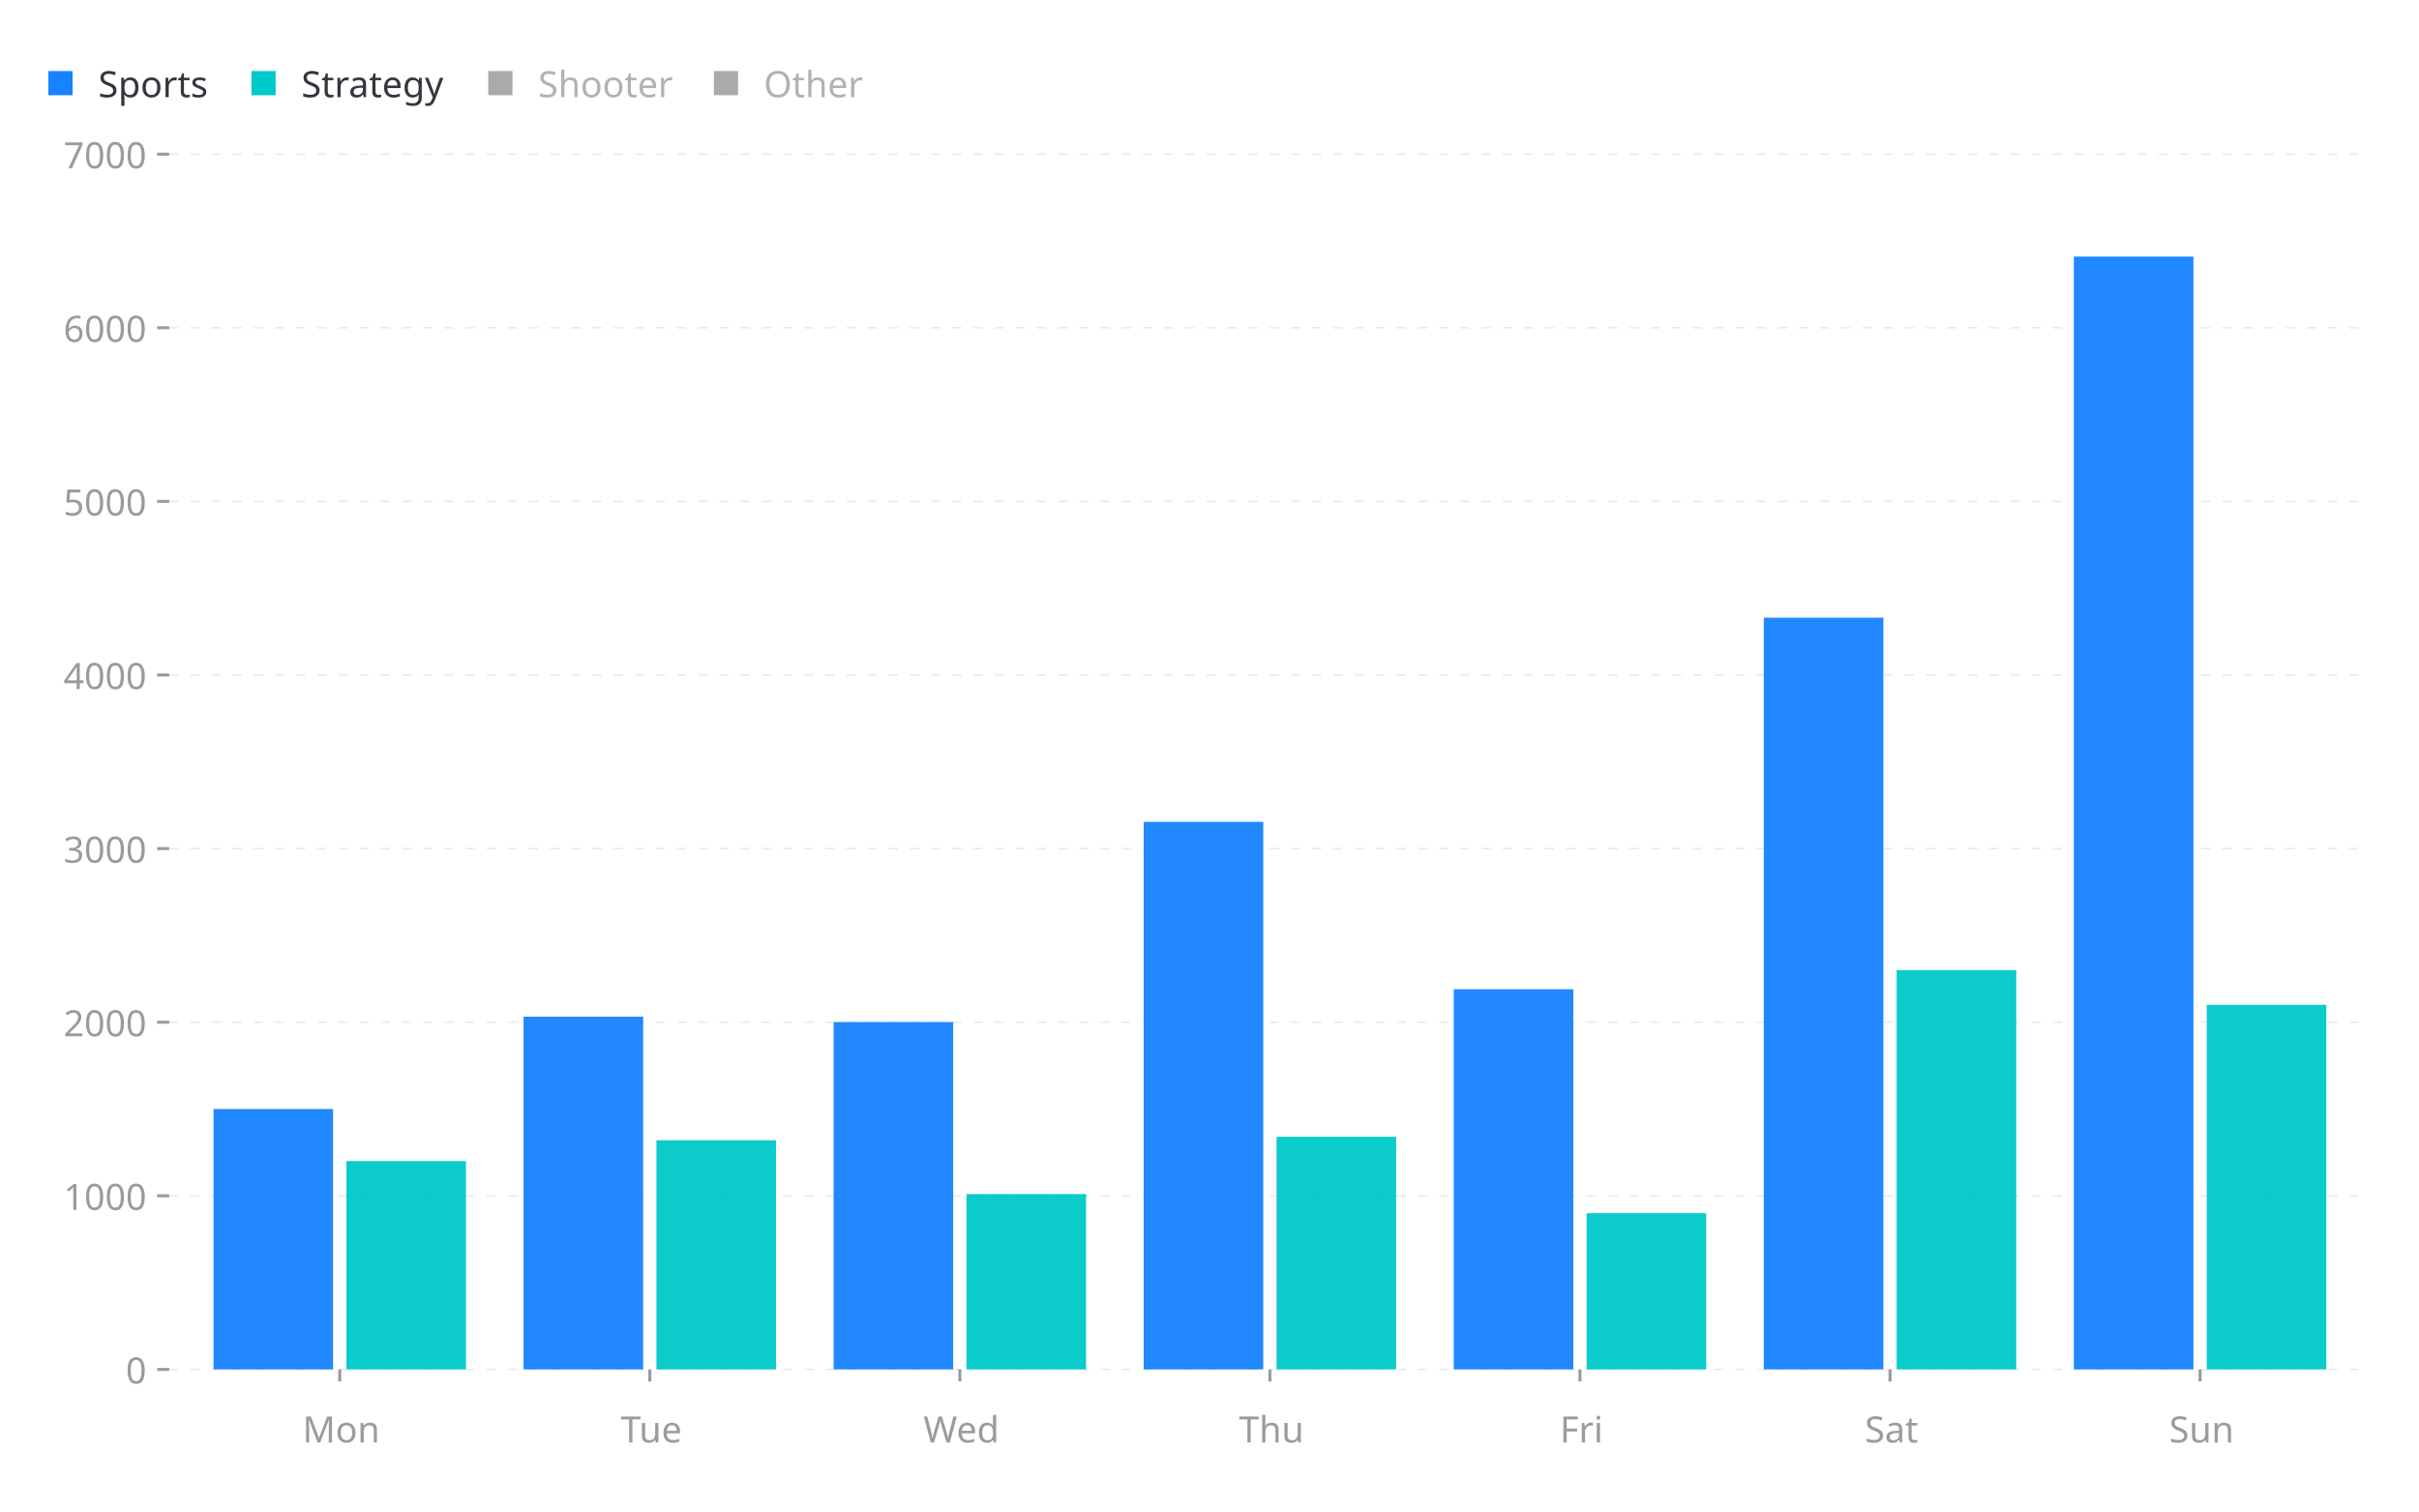
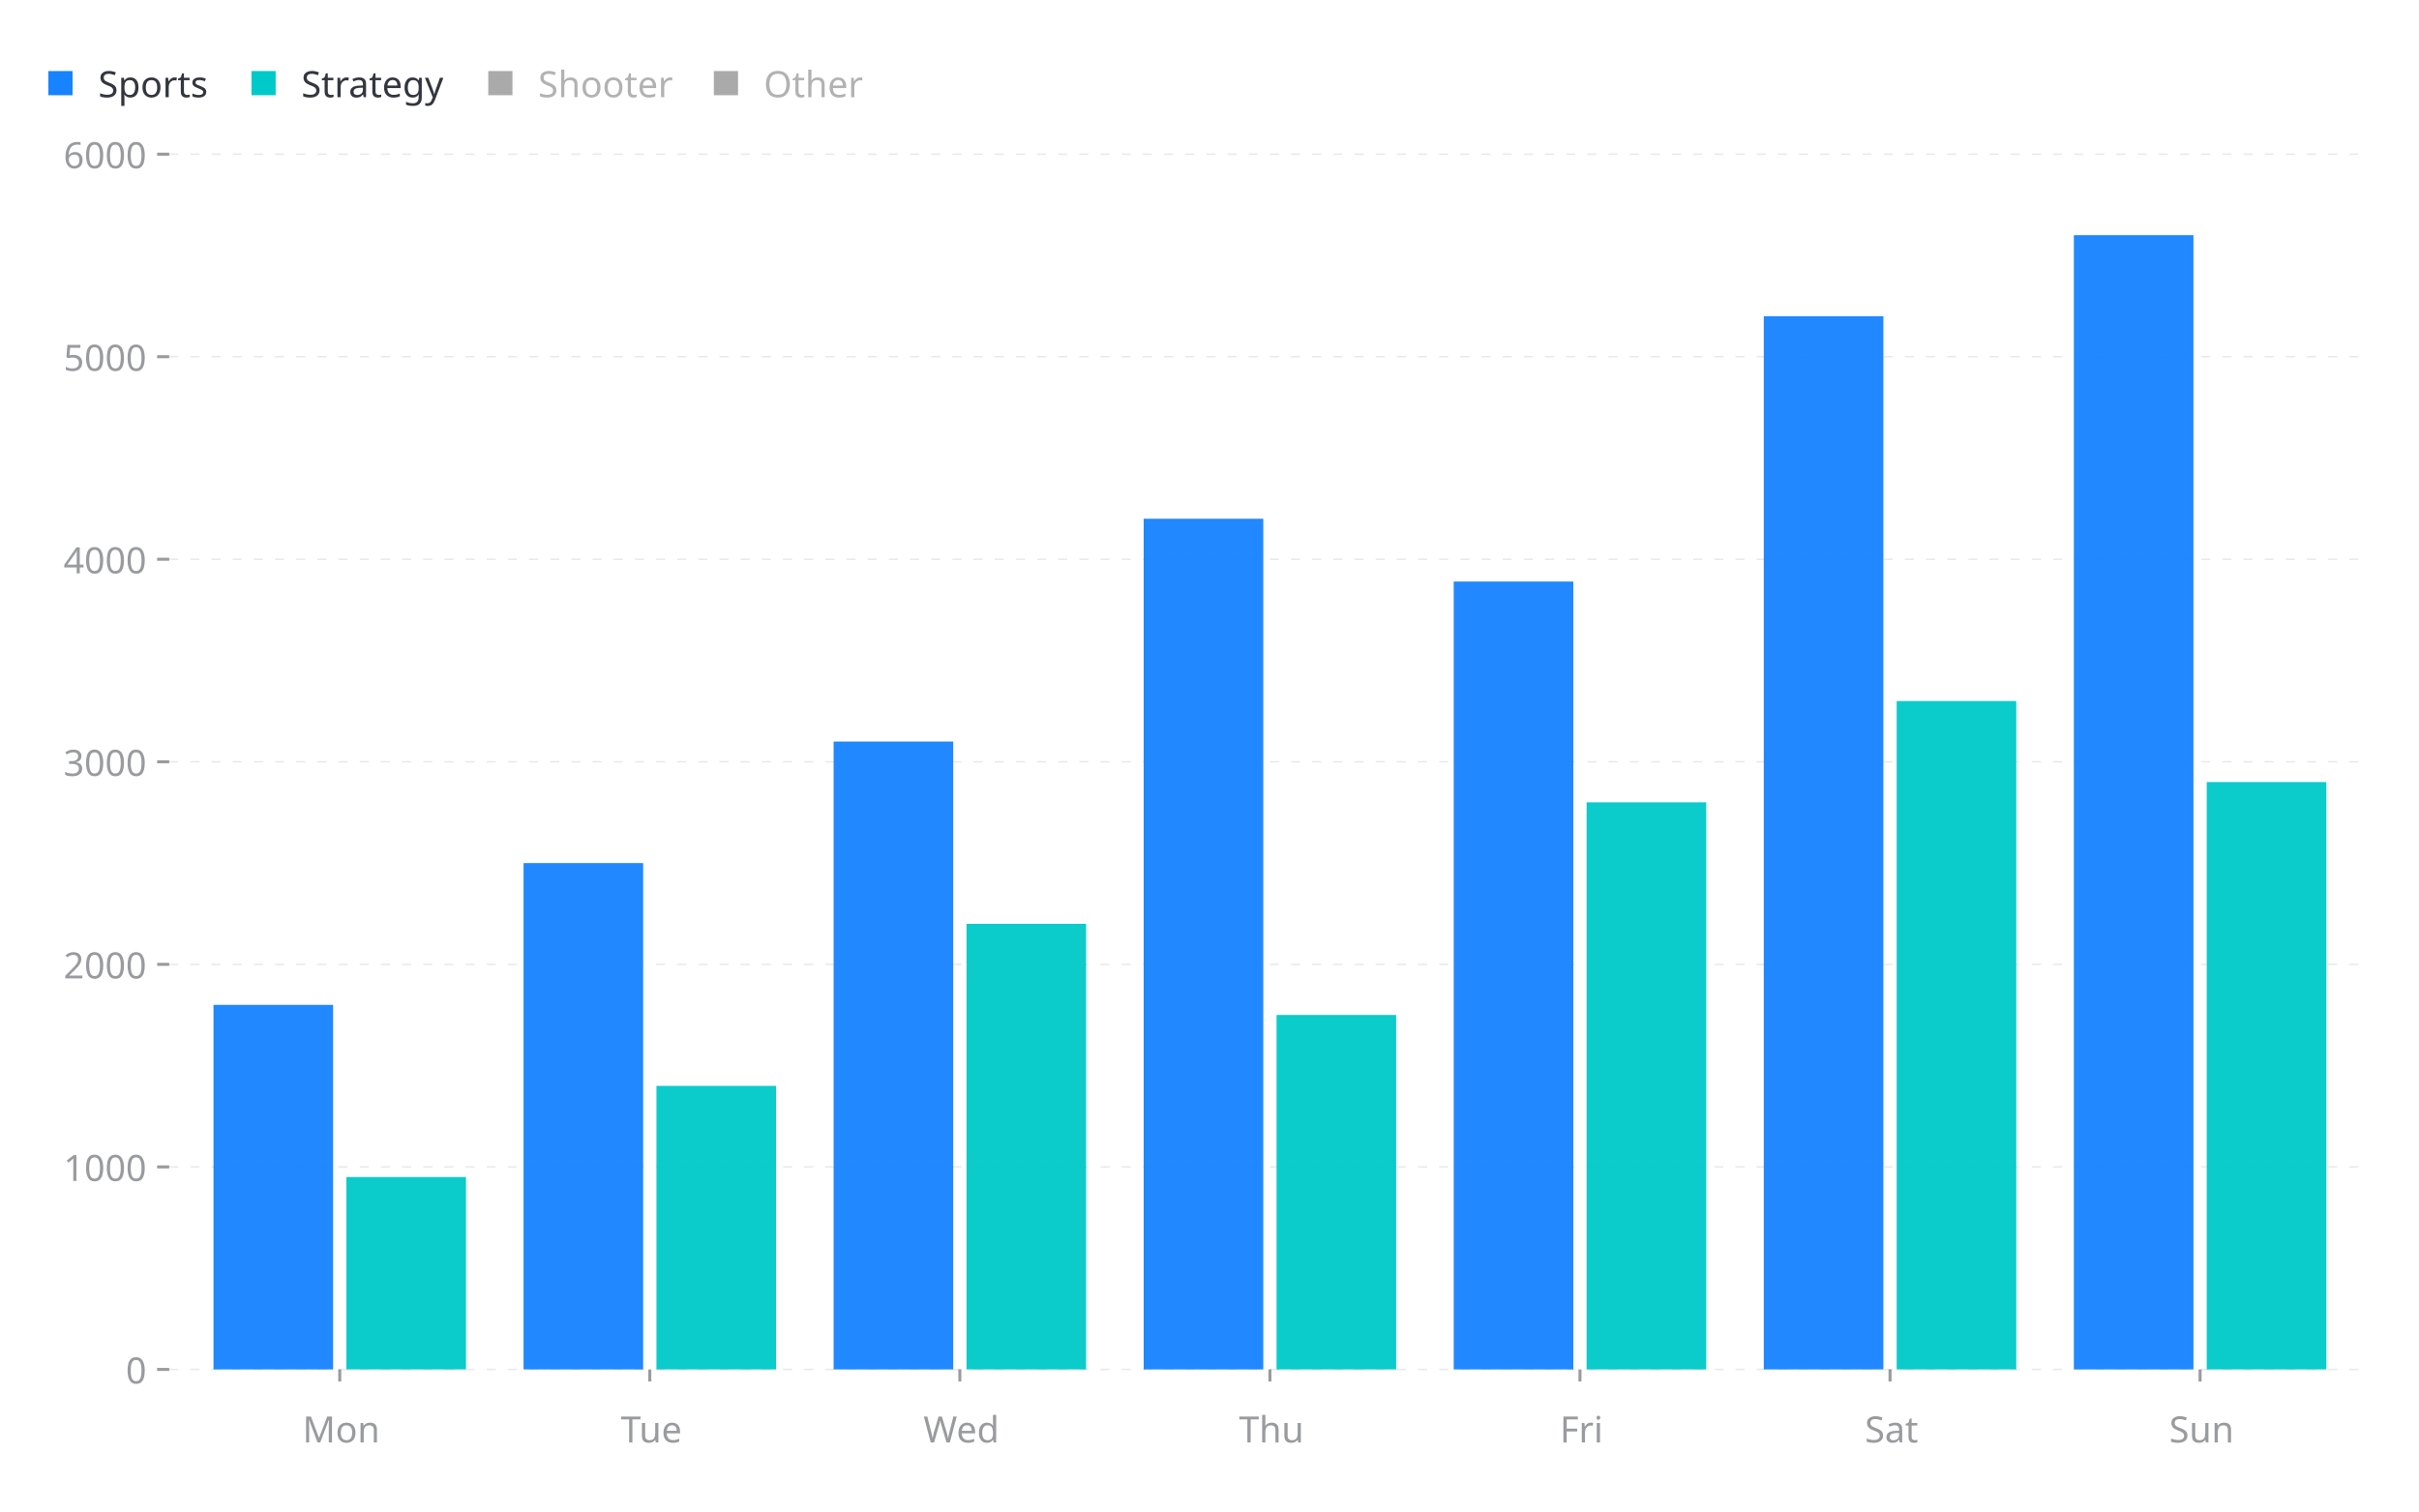
<svg xmlns="http://www.w3.org/2000/svg" width="800" height="500" color-interpolation-filters="sRGB" style="background: transparent;">
  <defs>
    <clipPath id="b" transform="matrix(1 0 0 1 -16 -16)">
      <use href="#a" transform="matrix(1 0 0 1 16 16)" />
    </clipPath>
  </defs>
  <g>
    <g fill="none">
      <g fill="none" class="view">
        <g>
          <path width="800" height="500" x="0" y="0" fill="rgba(0,0,0,0)" d="m0 0 800 0 0 500-800 0z" class="area" />
        </g>
        <g>
          <path width="768" height="468" x="16" y="16" fill="rgba(0,0,0,0)" d="m16 16 768 0 0 468-768 0z" class="area" />
        </g>
        <g>
          <path width="728.04" height="402" x="55.96" y="51" fill="rgba(0,0,0,0)" d="m55.96 51 728.04 0 0 402-728.04 0z" class="area" />
        </g>
        <g>
          <path width="728.04" height="402" x="55.96" y="51" fill="rgba(0,0,0,0)" d="m55.96 51 728.04 0 0 402-728.04 0z" class="area" />
        </g>
        <g fill="none" class="component">
          <g fill="none" transform="matrix(1 0 0 1 16 16)">
            <g fill="none" class="legend-category">
              <g fill="none" class="legend-title-group">
                <g fill="none" class="legend-title" />
              </g>
              <g fill="none" class="legend-items-group">
                <g fill="none" class="legend-items">
                  <g fill="none" class="items-navigator">
                    <g fill="none" class="navigator-content-group" clip-path="url(#b)">
                      <g fill="none" class="navigator-play-window">
                        <g fill="none" class="items-item-page">
                          <g fill="none" class="items-item">
                            <g fill="none" class="legend-category-item-background-group">
                              <g>
                                <path width="55.16" height="23" fill="rgba(0,0,0,0)" d="m0 0 55.16 0 0 23-55.16 0z" class="legend-category-item-background" visibility="visible" />
                              </g>
                            </g>
                            <g fill="none" class="legend-category-item-marker-group" transform="matrix(.5 0 0 .5 4 11.5)">
                              <g>
                                <path fill="rgba(23,131,255,1)" stroke-width="0" d="m-8-8 16 0 0 16-16 0Z" class="legend-category-item-marker" visibility="visible" />
                              </g>
                            </g>
                            <g fill="none" class="legend-category-item-label-group" transform="matrix(1 0 0 1 16 11.5)">
                              <g>
                                <text fill="rgba(29,33,41,1)" fill-opacity=".9" stroke-width="1" class="legend-category-item-label" dominant-baseline="central" dx=".5" dy="0" font-family="sans-serif" font-size="12" font-style="normal" font-variant="normal" font-weight="normal" paint-order="stroke" style="transform:translate(0px, 0px);" text-anchor="left" visibility="visible">Sports</text>
                              </g>
                            </g>
                            <g fill="none" class="legend-category-item-value-group" />
                          </g>
                          <g fill="none" class="items-item" transform="matrix(1 0 0 1 67.16 0)">
                            <g fill="none" class="legend-category-item-background-group">
                              <g>
                                <path width="66.32" height="23" fill="rgba(0,0,0,0)" d="m0 0 66.32 0 0 23-66.32 0z" class="legend-category-item-background" visibility="visible" />
                              </g>
                            </g>
                            <g fill="none" class="legend-category-item-marker-group" transform="matrix(.5 0 0 .5 4 11.5)">
                              <g>
                                <path fill="rgba(0,201,201,1)" stroke-width="0" d="m-8-8 16 0 0 16-16 0Z" class="legend-category-item-marker" visibility="visible" />
                              </g>
                            </g>
                            <g fill="none" class="legend-category-item-label-group" transform="matrix(1 0 0 1 16 11.5)">
                              <g>
                                <text fill="rgba(29,33,41,1)" fill-opacity=".9" stroke-width="1" class="legend-category-item-label" dominant-baseline="central" dx=".5" dy="0" font-family="sans-serif" font-size="12" font-style="normal" font-variant="normal" font-weight="normal" paint-order="stroke" style="transform:translate(0px, 0px);" text-anchor="left" visibility="visible">Strategy</text>
                              </g>
                            </g>
                            <g fill="none" class="legend-category-item-value-group" />
                          </g>
                          <g fill="none" class="items-item" transform="matrix(1 0 0 1 145.48 0)">
                            <g fill="none" class="legend-category-item-background-group">
                              <g>
                                <path width="62.6" height="23" fill="rgba(0,0,0,0)" d="m0 0 62.6 0 0 23-62.6 0z" class="legend-category-item-background" visibility="visible" />
                              </g>
                            </g>
                            <g fill="none" class="legend-category-item-marker-group" transform="matrix(.5 0 0 .5 4 11.5)">
                              <g>
                                <path fill="rgba(170,170,170,1)" stroke="rgba(170,170,170,1)" stroke-width="0" d="m-8-8 16 0 0 16-16 0Z" class="legend-category-item-marker" visibility="visible" />
                              </g>
                            </g>
                            <g fill="none" class="legend-category-item-label-group" transform="matrix(1 0 0 1 16 11.5)">
                              <g>
                                <text fill="rgba(170,170,170,1)" fill-opacity=".9" stroke-width="1" class="legend-category-item-label" dominant-baseline="central" dx=".5" dy="0" font-family="sans-serif" font-size="12" font-style="normal" font-variant="normal" font-weight="normal" paint-order="stroke" style="transform:translate(0px, 0px);" text-anchor="left" visibility="visible">Shooter</text>
                              </g>
                            </g>
                            <g fill="none" class="legend-category-item-value-group" />
                          </g>
                          <g fill="none" class="items-item" transform="matrix(1 0 0 1 220.08 0)">
                            <g fill="none" class="legend-category-item-background-group">
                              <g>
                                <path width="49.76" height="23" fill="rgba(0,0,0,0)" d="m0 0 49.76 0 0 23-49.76 0z" class="legend-category-item-background" visibility="visible" />
                              </g>
                            </g>
                            <g fill="none" class="legend-category-item-marker-group" transform="matrix(.5 0 0 .5 4 11.5)">
                              <g>
                                <path fill="rgba(170,170,170,1)" stroke="rgba(170,170,170,1)" stroke-width="0" d="m-8-8 16 0 0 16-16 0Z" class="legend-category-item-marker" visibility="visible" />
                              </g>
                            </g>
                            <g fill="none" class="legend-category-item-label-group" transform="matrix(1 0 0 1 16 11.5)">
                              <g>
                                <text fill="rgba(170,170,170,1)" fill-opacity=".9" stroke-width="1" class="legend-category-item-label" dominant-baseline="central" dx=".5" dy="0" font-family="sans-serif" font-size="12" font-style="normal" font-variant="normal" font-weight="normal" paint-order="stroke" style="transform:translate(0px, 0px);" text-anchor="left" visibility="visible">Other</text>
                              </g>
                            </g>
                            <g fill="none" class="legend-category-item-value-group" />
                          </g>
                        </g>
                      </g>
                    </g>
                    <g fill="none" class="navigator-controller" />
                    <g>
                      <path id="a" width="269.84" height="23" fill="none" d="m0 0 269.84 0 0 23-269.84 0z" class="navigator-clip-path" />
                    </g>
                  </g>
                </g>
              </g>
            </g>
          </g>
        </g>
        <g fill="none" class="component">
          <g fill="none" class="axis">
            <g fill="none" class="axis-grid-group" />
            <g fill="none" class="axis-main-group">
              <g fill="none" class="axis-line-group">
                <g>
                  <line x1="55.96" x2="784" y1="453" y2="453" fill="none" stroke="rgba(29,33,41,1)" stroke-opacity=".45" stroke-width=".5" class="axis-line axis-line" opacity="0" />
                </g>
              </g>
              <g fill="none" class="axis-tick-group">
                <g fill="none" class="axis-tick" transform="matrix(1 0 0 1 112.3575 453)">
                  <g>
                    <line x1="0" x2="0" y1="0" y2="4" fill="none" stroke="rgba(29,33,41,1)" stroke-width="1" class="axis-tick-item" opacity=".45" />
                  </g>
                </g>
                <g fill="none" class="axis-tick" transform="matrix(1 0 0 1 214.8983 453)">
                  <g>
                    <line x1="0" x2="0" y1="0" y2="4" fill="none" stroke="rgba(29,33,41,1)" stroke-width="1" class="axis-tick-item" opacity=".45" />
                  </g>
                </g>
                <g fill="none" class="axis-tick" transform="matrix(1 0 0 1 317.4391 453)">
                  <g>
                    <line x1="0" x2="0" y1="0" y2="4" fill="none" stroke="rgba(29,33,41,1)" stroke-width="1" class="axis-tick-item" opacity=".45" />
                  </g>
                </g>
                <g fill="none" class="axis-tick" transform="matrix(1 0 0 1 419.98 453)">
                  <g>
                    <line x1="0" x2="0" y1="0" y2="4" fill="none" stroke="rgba(29,33,41,1)" stroke-width="1" class="axis-tick-item" opacity=".45" />
                  </g>
                </g>
                <g fill="none" class="axis-tick" transform="matrix(1 0 0 1 522.5209 453)">
                  <g>
                    <line x1="0" x2="0" y1="0" y2="4" fill="none" stroke="rgba(29,33,41,1)" stroke-width="1" class="axis-tick-item" opacity=".45" />
                  </g>
                </g>
                <g fill="none" class="axis-tick" transform="matrix(1 0 0 1 625.0617 453)">
                  <g>
                    <line x1="0" x2="0" y1="0" y2="4" fill="none" stroke="rgba(29,33,41,1)" stroke-width="1" class="axis-tick-item" opacity=".45" />
                  </g>
                </g>
                <g fill="none" class="axis-tick" transform="matrix(1 0 0 1 727.6025 453)">
                  <g>
                    <line x1="0" x2="0" y1="0" y2="4" fill="none" stroke="rgba(29,33,41,1)" stroke-width="1" class="axis-tick-item" opacity=".45" />
                  </g>
                </g>
              </g>
              <g fill="none" class="axis-label-group">
                <g fill="none" class="axis-label" transform="matrix(1 0 0 1 112.3575 461)">
                  <g>
                    <text fill="rgba(29,33,41,1)" stroke-width="1" class="axis-label-item" dominant-baseline="central" dx=".5" dy="11.5" font-family="sans-serif" font-size="12" font-style="normal" font-variant="normal" font-weight="normal" opacity=".45" paint-order="stroke" style="transform:translate(0px, 0px);" text-anchor="middle" visibility="visible">Mon</text>
                  </g>
                </g>
                <g fill="none" class="axis-label" transform="matrix(1 0 0 1 214.8983 461)">
                  <g>
                    <text fill="rgba(29,33,41,1)" stroke-width="1" class="axis-label-item" dominant-baseline="central" dx=".5" dy="11.5" font-family="sans-serif" font-size="12" font-style="normal" font-variant="normal" font-weight="normal" opacity=".45" paint-order="stroke" style="transform:translate(0px, 0px);" text-anchor="middle" visibility="visible">Tue</text>
                  </g>
                </g>
                <g fill="none" class="axis-label" transform="matrix(1 0 0 1 317.4391 461)">
                  <g>
                    <text fill="rgba(29,33,41,1)" stroke-width="1" class="axis-label-item" dominant-baseline="central" dx=".5" dy="11.5" font-family="sans-serif" font-size="12" font-style="normal" font-variant="normal" font-weight="normal" opacity=".45" paint-order="stroke" style="transform:translate(0px, 0px);" text-anchor="middle" visibility="visible">Wed</text>
                  </g>
                </g>
                <g fill="none" class="axis-label" transform="matrix(1 0 0 1 419.98 461)">
                  <g>
                    <text fill="rgba(29,33,41,1)" stroke-width="1" class="axis-label-item" dominant-baseline="central" dx=".5" dy="11.5" font-family="sans-serif" font-size="12" font-style="normal" font-variant="normal" font-weight="normal" opacity=".45" paint-order="stroke" style="transform:translate(0px, 0px);" text-anchor="middle" visibility="visible">Thu</text>
                  </g>
                </g>
                <g fill="none" class="axis-label" transform="matrix(1 0 0 1 522.5209 461)">
                  <g>
                    <text fill="rgba(29,33,41,1)" stroke-width="1" class="axis-label-item" dominant-baseline="central" dx=".5" dy="11.5" font-family="sans-serif" font-size="12" font-style="normal" font-variant="normal" font-weight="normal" opacity=".45" paint-order="stroke" style="transform:translate(0px, 0px);" text-anchor="middle" visibility="visible">Fri</text>
                  </g>
                </g>
                <g fill="none" class="axis-label" transform="matrix(1 0 0 1 625.0617 461)">
                  <g>
                    <text fill="rgba(29,33,41,1)" stroke-width="1" class="axis-label-item" dominant-baseline="central" dx=".5" dy="11.5" font-family="sans-serif" font-size="12" font-style="normal" font-variant="normal" font-weight="normal" opacity=".45" paint-order="stroke" style="transform:translate(0px, 0px);" text-anchor="middle" visibility="visible">Sat</text>
                  </g>
                </g>
                <g fill="none" class="axis-label" transform="matrix(1 0 0 1 727.6025 461)">
                  <g>
                    <text fill="rgba(29,33,41,1)" stroke-width="1" class="axis-label-item" dominant-baseline="central" dx=".5" dy="11.5" font-family="sans-serif" font-size="12" font-style="normal" font-variant="normal" font-weight="normal" opacity=".45" paint-order="stroke" style="transform:translate(0px, 0px);" text-anchor="middle" visibility="visible">Sun</text>
                  </g>
                </g>
              </g>
            </g>
            <g fill="none" class="axis-title-group" />
          </g>
        </g>
        <g fill="none" class="component">
          <g fill="none" class="axis">
            <g fill="none" class="axis-grid-group">
              <g fill="none" class="axis-grid">
                <g fill="none" class="grid-line-group">
                  <g>
                    <path fill="none" stroke="rgba(29,33,41,1)" stroke-dasharray="3,4" stroke-opacity=".1" stroke-width=".5" d="m55.96 453 728.04 0" class="grid-line" />
                  </g>
                  <g>
-                     <path fill="none" stroke="rgba(29,33,41,1)" stroke-dasharray="3,4" stroke-opacity=".1" stroke-width=".5" d="m55.96 395.571 728.04 0" class="grid-line" />
-                   </g>
-                   <g>
-                     <path fill="none" stroke="rgba(29,33,41,1)" stroke-dasharray="3,4" stroke-opacity=".1" stroke-width=".5" d="m55.96 338.143 728.04 0" class="grid-line" />
-                   </g>
-                   <g>
-                     <path fill="none" stroke="rgba(29,33,41,1)" stroke-dasharray="3,4" stroke-opacity=".1" stroke-width=".5" d="m55.96 280.714 728.04 0" class="grid-line" />
-                   </g>
-                   <g>
-                     <path fill="none" stroke="rgba(29,33,41,1)" stroke-dasharray="3,4" stroke-opacity=".1" stroke-width=".5" d="m55.96 223.286 728.04 0" class="grid-line" />
-                   </g>
-                   <g>
-                     <path fill="none" stroke="rgba(29,33,41,1)" stroke-dasharray="3,4" stroke-opacity=".1" stroke-width=".5" d="m55.96 165.857 728.04 0" class="grid-line" />
-                   </g>
-                   <g>
-                     <path fill="none" stroke="rgba(29,33,41,1)" stroke-dasharray="3,4" stroke-opacity=".1" stroke-width=".5" d="m55.96 108.429 728.04 0" class="grid-line" />
+                     <path fill="none" stroke="rgba(29,33,41,1)" stroke-dasharray="3,4" stroke-opacity=".1" stroke-width=".5" d="m55.96 386 728.04 0" class="grid-line" />
+                   </g>
+                   <g>
+                     <path fill="none" stroke="rgba(29,33,41,1)" stroke-dasharray="3,4" stroke-opacity=".1" stroke-width=".5" d="m55.96 319 728.04 0" class="grid-line" />
+                   </g>
+                   <g>
+                     <path fill="none" stroke="rgba(29,33,41,1)" stroke-dasharray="3,4" stroke-opacity=".1" stroke-width=".5" d="m55.96 252 728.04 0" class="grid-line" />
+                   </g>
+                   <g>
+                     <path fill="none" stroke="rgba(29,33,41,1)" stroke-dasharray="3,4" stroke-opacity=".1" stroke-width=".5" d="m55.96 185 728.04 0" class="grid-line" />
+                   </g>
+                   <g>
+                     <path fill="none" stroke="rgba(29,33,41,1)" stroke-dasharray="3,4" stroke-opacity=".1" stroke-width=".5" d="m55.96 118 728.04 0" class="grid-line" />
                  </g>
                  <g>
                    <path fill="none" stroke="rgba(29,33,41,1)" stroke-dasharray="3,4" stroke-opacity=".1" stroke-width=".5" d="m55.96 51 728.04 0" class="grid-line" />
                  </g>
                </g>
                <g fill="none" class="grid-region-group" />
              </g>
            </g>
            <g fill="none" class="axis-main-group">
              <g fill="none" class="axis-line-group">
                <g>
                  <line x1="55.96" x2="55.96" y1="453" y2="51" fill="none" stroke="rgba(29,33,41,1)" stroke-opacity=".45" stroke-width=".5" class="axis-line axis-line" opacity="0" />
                </g>
              </g>
              <g fill="none" class="axis-tick-group">
                <g fill="none" class="axis-tick" transform="matrix(1 0 0 1 55.96 453)">
                  <g>
                    <line x1="0" x2="-4" y1="0" y2="0" fill="none" stroke="rgba(29,33,41,1)" stroke-width="1" class="axis-tick-item" opacity=".45" />
                  </g>
                </g>
-                 <g fill="none" class="axis-tick" transform="matrix(1 0 0 1 55.96 395.5714)">
-                   <g>
-                     <line x1="0" x2="-4" y1="0" y2="0" fill="none" stroke="rgba(29,33,41,1)" stroke-width="1" class="axis-tick-item" opacity=".45" />
-                   </g>
-                 </g>
-                 <g fill="none" class="axis-tick" transform="matrix(1 0 0 1 55.96 338.1429)">
-                   <g>
-                     <line x1="0" x2="-4" y1="0" y2="0" fill="none" stroke="rgba(29,33,41,1)" stroke-width="1" class="axis-tick-item" opacity=".45" />
-                   </g>
-                 </g>
-                 <g fill="none" class="axis-tick" transform="matrix(1 0 0 1 55.96 280.7143)">
-                   <g>
-                     <line x1="0" x2="-4" y1="0" y2="0" fill="none" stroke="rgba(29,33,41,1)" stroke-width="1" class="axis-tick-item" opacity=".45" />
-                   </g>
-                 </g>
-                 <g fill="none" class="axis-tick" transform="matrix(1 0 0 1 55.96 223.2857)">
-                   <g>
-                     <line x1="0" x2="-4" y1="0" y2="0" fill="none" stroke="rgba(29,33,41,1)" stroke-width="1" class="axis-tick-item" opacity=".45" />
-                   </g>
-                 </g>
-                 <g fill="none" class="axis-tick" transform="matrix(1 0 0 1 55.96 165.8571)">
-                   <g>
-                     <line x1="0" x2="-4" y1="0" y2="0" fill="none" stroke="rgba(29,33,41,1)" stroke-width="1" class="axis-tick-item" opacity=".45" />
-                   </g>
-                 </g>
-                 <g fill="none" class="axis-tick" transform="matrix(1 0 0 1 55.96 108.4286)">
+                 <g fill="none" class="axis-tick" transform="matrix(1 0 0 1 55.96 386)">
+                   <g>
+                     <line x1="0" x2="-4" y1="0" y2="0" fill="none" stroke="rgba(29,33,41,1)" stroke-width="1" class="axis-tick-item" opacity=".45" />
+                   </g>
+                 </g>
+                 <g fill="none" class="axis-tick" transform="matrix(1 0 0 1 55.96 319)">
+                   <g>
+                     <line x1="0" x2="-4" y1="0" y2="0" fill="none" stroke="rgba(29,33,41,1)" stroke-width="1" class="axis-tick-item" opacity=".45" />
+                   </g>
+                 </g>
+                 <g fill="none" class="axis-tick" transform="matrix(1 0 0 1 55.96 252)">
+                   <g>
+                     <line x1="0" x2="-4" y1="0" y2="0" fill="none" stroke="rgba(29,33,41,1)" stroke-width="1" class="axis-tick-item" opacity=".45" />
+                   </g>
+                 </g>
+                 <g fill="none" class="axis-tick" transform="matrix(1 0 0 1 55.96 185)">
+                   <g>
+                     <line x1="0" x2="-4" y1="0" y2="0" fill="none" stroke="rgba(29,33,41,1)" stroke-width="1" class="axis-tick-item" opacity=".45" />
+                   </g>
+                 </g>
+                 <g fill="none" class="axis-tick" transform="matrix(1 0 0 1 55.96 118)">
                  <g>
                    <line x1="0" x2="-4" y1="0" y2="0" fill="none" stroke="rgba(29,33,41,1)" stroke-width="1" class="axis-tick-item" opacity=".45" />
                  </g>
                </g>
                <g fill="none" class="axis-tick" transform="matrix(1 0 0 1 55.96 51)">
                  <g>
                    <line x1="0" x2="-4" y1="0" y2="0" fill="none" stroke="rgba(29,33,41,1)" stroke-width="1" class="axis-tick-item" opacity=".45" />
                  </g>
                </g>
              </g>
              <g fill="none" class="axis-label-group">
                <g fill="none" class="axis-label" transform="matrix(1 0 0 1 47.96 453)">
                  <g>
                    <text fill="rgba(29,33,41,1)" stroke-width="1" class="axis-label-item" dominant-baseline="central" dx=".5" dy="0" font-family="sans-serif" font-size="12" font-style="normal" font-variant="normal" font-weight="normal" opacity=".45" paint-order="stroke" style="transform:translate(0px, 0px);" text-anchor="end">0</text>
                  </g>
                </g>
-                 <g fill="none" class="axis-label" transform="matrix(1 0 0 1 47.96 395.5714)">
+                 <g fill="none" class="axis-label" transform="matrix(1 0 0 1 47.96 386)">
                  <g>
                    <text fill="rgba(29,33,41,1)" stroke-width="1" class="axis-label-item" dominant-baseline="central" dx=".5" dy="0" font-family="sans-serif" font-size="12" font-style="normal" font-variant="normal" font-weight="normal" opacity=".45" paint-order="stroke" style="transform:translate(0px, 0px);" text-anchor="end" visibility="visible">1000</text>
                  </g>
                </g>
-                 <g fill="none" class="axis-label" transform="matrix(1 0 0 1 47.96 338.1429)">
+                 <g fill="none" class="axis-label" transform="matrix(1 0 0 1 47.96 319)">
                  <g>
                    <text fill="rgba(29,33,41,1)" stroke-width="1" class="axis-label-item" dominant-baseline="central" dx=".5" dy="0" font-family="sans-serif" font-size="12" font-style="normal" font-variant="normal" font-weight="normal" opacity=".45" paint-order="stroke" style="transform:translate(0px, 0px);" text-anchor="end" visibility="visible">2000</text>
                  </g>
                </g>
-                 <g fill="none" class="axis-label" transform="matrix(1 0 0 1 47.96 280.7143)">
+                 <g fill="none" class="axis-label" transform="matrix(1 0 0 1 47.96 252)">
                  <g>
                    <text fill="rgba(29,33,41,1)" stroke-width="1" class="axis-label-item" dominant-baseline="central" dx=".5" dy="0" font-family="sans-serif" font-size="12" font-style="normal" font-variant="normal" font-weight="normal" opacity=".45" paint-order="stroke" style="transform:translate(0px, 0px);" text-anchor="end" visibility="visible">3000</text>
                  </g>
                </g>
-                 <g fill="none" class="axis-label" transform="matrix(1 0 0 1 47.96 223.2857)">
+                 <g fill="none" class="axis-label" transform="matrix(1 0 0 1 47.96 185)">
                  <g>
                    <text fill="rgba(29,33,41,1)" stroke-width="1" class="axis-label-item" dominant-baseline="central" dx=".5" dy="0" font-family="sans-serif" font-size="12" font-style="normal" font-variant="normal" font-weight="normal" opacity=".45" paint-order="stroke" style="transform:translate(0px, 0px);" text-anchor="end" visibility="visible">4000</text>
                  </g>
                </g>
-                 <g fill="none" class="axis-label" transform="matrix(1 0 0 1 47.96 165.8571)">
+                 <g fill="none" class="axis-label" transform="matrix(1 0 0 1 47.96 118)">
                  <g>
                    <text fill="rgba(29,33,41,1)" stroke-width="1" class="axis-label-item" dominant-baseline="central" dx=".5" dy="0" font-family="sans-serif" font-size="12" font-style="normal" font-variant="normal" font-weight="normal" opacity=".45" paint-order="stroke" style="transform:translate(0px, 0px);" text-anchor="end" visibility="visible">5000</text>
                  </g>
                </g>
-                 <g fill="none" class="axis-label" transform="matrix(1 0 0 1 47.96 108.4286)">
-                   <g>
-                     <text fill="rgba(29,33,41,1)" stroke-width="1" class="axis-label-item" dominant-baseline="central" dx=".5" dy="0" font-family="sans-serif" font-size="12" font-style="normal" font-variant="normal" font-weight="normal" opacity=".45" paint-order="stroke" style="transform:translate(0px, 0px);" text-anchor="end" visibility="visible">6000</text>
-                   </g>
-                 </g>
                <g fill="none" class="axis-label" transform="matrix(1 0 0 1 47.96 51)">
                  <g>
-                     <text fill="rgba(29,33,41,1)" stroke-width="1" class="axis-label-item" dominant-baseline="central" dx=".5" dy="0" font-family="sans-serif" font-size="12" font-style="normal" font-variant="normal" font-weight="normal" opacity=".45" paint-order="stroke" style="transform:translate(0px, 0px);" text-anchor="end">7000</text>
+                     <text fill="rgba(29,33,41,1)" stroke-width="1" class="axis-label-item" dominant-baseline="central" dx=".5" dy="0" font-family="sans-serif" font-size="12" font-style="normal" font-variant="normal" font-weight="normal" opacity=".45" paint-order="stroke" style="transform:translate(0px, 0px);" text-anchor="end">6000</text>
                  </g>
                </g>
              </g>
            </g>
            <g fill="none" class="axis-title-group" />
          </g>
        </g>
        <g transform="matrix(1 0 0 1 55.96 51)">
          <path width="728.04" height="402" fill="rgba(0,0,0,0)" d="m0 0 728.04 0 0 402-728.04 0z" class="plot" />
          <g fill="none" class="main-layer">
            <g>
-               <path width="39.551" height="86.143" x="14.649" y="315.857" fill="rgba(23,131,255,1)" fill-opacity=".95" stroke="rgba(23,131,255,1)" stroke-width="0" d="m14.649 315.857 39.551 0 0 86.143-39.551 0z" class="element" />
-             </g>
-             <g>
-               <path width="39.551" height="68.914" x="58.595" y="333.086" fill="rgba(0,201,201,1)" fill-opacity=".95" stroke="rgba(0,201,201,1)" stroke-width="0" d="m58.595 333.086 39.551 0 0 68.914-39.551 0z" class="element" />
-             </g>
-             <g>
-               <path width="39.551" height="116.695" x="117.189" y="285.305" fill="rgba(23,131,255,1)" fill-opacity=".95" stroke="rgba(23,131,255,1)" stroke-width="0" d="m117.189 285.305 39.551 0 0 116.695-39.551 0z" class="element" />
-             </g>
-             <g>
-               <path width="39.551" height="75.806" x="161.136" y="326.194" fill="rgba(0,201,201,1)" fill-opacity=".95" stroke="rgba(0,201,201,1)" stroke-width="0" d="m161.136 326.194 39.551 0 0 75.806-39.551 0z" class="element" />
-             </g>
-             <g>
-               <path width="39.551" height="114.915" x="219.73" y="287.085" fill="rgba(23,131,255,1)" fill-opacity=".95" stroke="rgba(23,131,255,1)" stroke-width="0" d="m219.73 287.085 39.551 0 0 114.915-39.551 0z" class="element" />
-             </g>
-             <g>
-               <path width="39.551" height="58.003" x="263.676" y="343.997" fill="rgba(0,201,201,1)" fill-opacity=".95" stroke="rgba(0,201,201,1)" stroke-width="0" d="m263.676 343.997 39.551 0 0 58.003-39.551 0z" class="element" />
-             </g>
-             <g>
-               <path width="39.551" height="181.13" x="322.271" y="220.87" fill="rgba(23,131,255,1)" fill-opacity=".95" stroke="rgba(23,131,255,1)" stroke-width="0" d="m322.271 220.87 39.551 0 0 181.13-39.551 0z" class="element" />
-             </g>
-             <g>
-               <path width="39.551" height="76.954" x="366.217" y="325.046" fill="rgba(0,201,201,1)" fill-opacity=".95" stroke="rgba(0,201,201,1)" stroke-width="0" d="m366.217 325.046 39.551 0 0 76.954-39.551 0z" class="element" />
-             </g>
-             <g>
-               <path width="39.551" height="125.769" x="424.812" y="276.231" fill="rgba(23,131,255,1)" fill-opacity=".95" stroke="rgba(23,131,255,1)" stroke-width="0" d="m424.812 276.231 39.551 0 0 125.769-39.551 0z" class="element" />
-             </g>
-             <g>
-               <path width="39.551" height="51.686" x="468.758" y="350.314" fill="rgba(0,201,201,1)" fill-opacity=".95" stroke="rgba(0,201,201,1)" stroke-width="0" d="m468.758 350.314 39.551 0 0 51.686-39.551 0z" class="element" />
-             </g>
-             <g>
-               <path width="39.551" height="248.666" x="527.353" y="153.334" fill="rgba(23,131,255,1)" fill-opacity=".95" stroke="rgba(23,131,255,1)" stroke-width="0" d="m527.353 153.334 39.551 0 0 248.666-39.551 0z" class="element" />
-             </g>
-             <g>
-               <path width="39.551" height="132.086" x="571.299" y="269.914" fill="rgba(0,201,201,1)" fill-opacity=".95" stroke="rgba(0,201,201,1)" stroke-width="0" d="m571.299 269.914 39.551 0 0 132.086-39.551 0z" class="element" />
-             </g>
-             <g>
-               <path width="39.551" height="368.117" x="629.894" y="33.883" fill="rgba(23,131,255,1)" fill-opacity=".95" stroke="rgba(23,131,255,1)" stroke-width="0" d="m629.894 33.883 39.551 0 0 368.117-39.551 0z" class="element" />
-             </g>
-             <g>
-               <path width="39.551" height="120.6" x="673.84" y="281.4" fill="rgba(0,201,201,1)" fill-opacity=".95" stroke="rgba(0,201,201,1)" stroke-width="0" d="m673.84 281.4 39.551 0 0 120.6-39.551 0z" class="element" />
+               <path width="39.551" height="120.6" x="14.649" y="281.4" fill="rgba(23,131,255,1)" fill-opacity=".95" stroke="rgba(23,131,255,1)" stroke-width="0" d="m14.649 281.4 39.551 0 0 120.6-39.551 0z" class="element" />
+             </g>
+             <g>
+               <path width="39.551" height="63.65" x="58.595" y="338.35" fill="rgba(0,201,201,1)" fill-opacity=".95" stroke="rgba(0,201,201,1)" stroke-width="0" d="m58.595 338.35 39.551 0 0 63.65-39.551 0z" class="element" />
+             </g>
+             <g>
+               <path width="39.551" height="167.5" x="117.189" y="234.5" fill="rgba(23,131,255,1)" fill-opacity=".95" stroke="rgba(23,131,255,1)" stroke-width="0" d="m117.189 234.5 39.551 0 0 167.5-39.551 0z" class="element" />
+             </g>
+             <g>
+               <path width="39.551" height="93.8" x="161.136" y="308.2" fill="rgba(0,201,201,1)" fill-opacity=".95" stroke="rgba(0,201,201,1)" stroke-width="0" d="m161.136 308.2 39.551 0 0 93.8-39.551 0z" class="element" />
+             </g>
+             <g>
+               <path width="39.551" height="207.7" x="219.73" y="194.3" fill="rgba(23,131,255,1)" fill-opacity=".95" stroke="rgba(23,131,255,1)" stroke-width="0" d="m219.73 194.3 39.551 0 0 207.7-39.551 0z" class="element" />
+             </g>
+             <g>
+               <path width="39.551" height="147.4" x="263.676" y="254.6" fill="rgba(0,201,201,1)" fill-opacity=".95" stroke="rgba(0,201,201,1)" stroke-width="0" d="m263.676 254.6 39.551 0 0 147.4-39.551 0z" class="element" />
+             </g>
+             <g>
+               <path width="39.551" height="281.4" x="322.271" y="120.6" fill="rgba(23,131,255,1)" fill-opacity=".95" stroke="rgba(23,131,255,1)" stroke-width="0" d="m322.271 120.6 39.551 0 0 281.4-39.551 0z" class="element" />
+             </g>
+             <g>
+               <path width="39.551" height="117.25" x="366.217" y="284.75" fill="rgba(0,201,201,1)" fill-opacity=".95" stroke="rgba(0,201,201,1)" stroke-width="0" d="m366.217 284.75 39.551 0 0 117.25-39.551 0z" class="element" />
+             </g>
+             <g>
+               <path width="39.551" height="260.63" x="424.812" y="141.37" fill="rgba(23,131,255,1)" fill-opacity=".95" stroke="rgba(23,131,255,1)" stroke-width="0" d="m424.812 141.37 39.551 0 0 260.63-39.551 0z" class="element" />
+             </g>
+             <g>
+               <path width="39.551" height="187.6" x="468.758" y="214.4" fill="rgba(0,201,201,1)" fill-opacity=".95" stroke="rgba(0,201,201,1)" stroke-width="0" d="m468.758 214.4 39.551 0 0 187.6-39.551 0z" class="element" />
+             </g>
+             <g>
+               <path width="39.551" height="348.4" x="527.353" y="53.6" fill="rgba(23,131,255,1)" fill-opacity=".95" stroke="rgba(23,131,255,1)" stroke-width="0" d="m527.353 53.6 39.551 0 0 348.4-39.551 0z" class="element" />
+             </g>
+             <g>
+               <path width="39.551" height="221.1" x="571.299" y="180.9" fill="rgba(0,201,201,1)" fill-opacity=".95" stroke="rgba(0,201,201,1)" stroke-width="0" d="m571.299 180.9 39.551 0 0 221.1-39.551 0z" class="element" />
+             </g>
+             <g>
+               <path width="39.551" height="375.2" x="629.894" y="26.8" fill="rgba(23,131,255,1)" fill-opacity=".95" stroke="rgba(23,131,255,1)" stroke-width="0" d="m629.894 26.8 39.551 0 0 375.2-39.551 0z" class="element" />
+             </g>
+             <g>
+               <path width="39.551" height="194.3" x="673.84" y="207.7" fill="rgba(0,201,201,1)" fill-opacity=".95" stroke="rgba(0,201,201,1)" stroke-width="0" d="m673.84 207.7 39.551 0 0 194.3-39.551 0z" class="element" />
            </g>
          </g>
          <g fill="none" class="label-layer" />
        </g>
      </g>
    </g>
  </g>
</svg>
